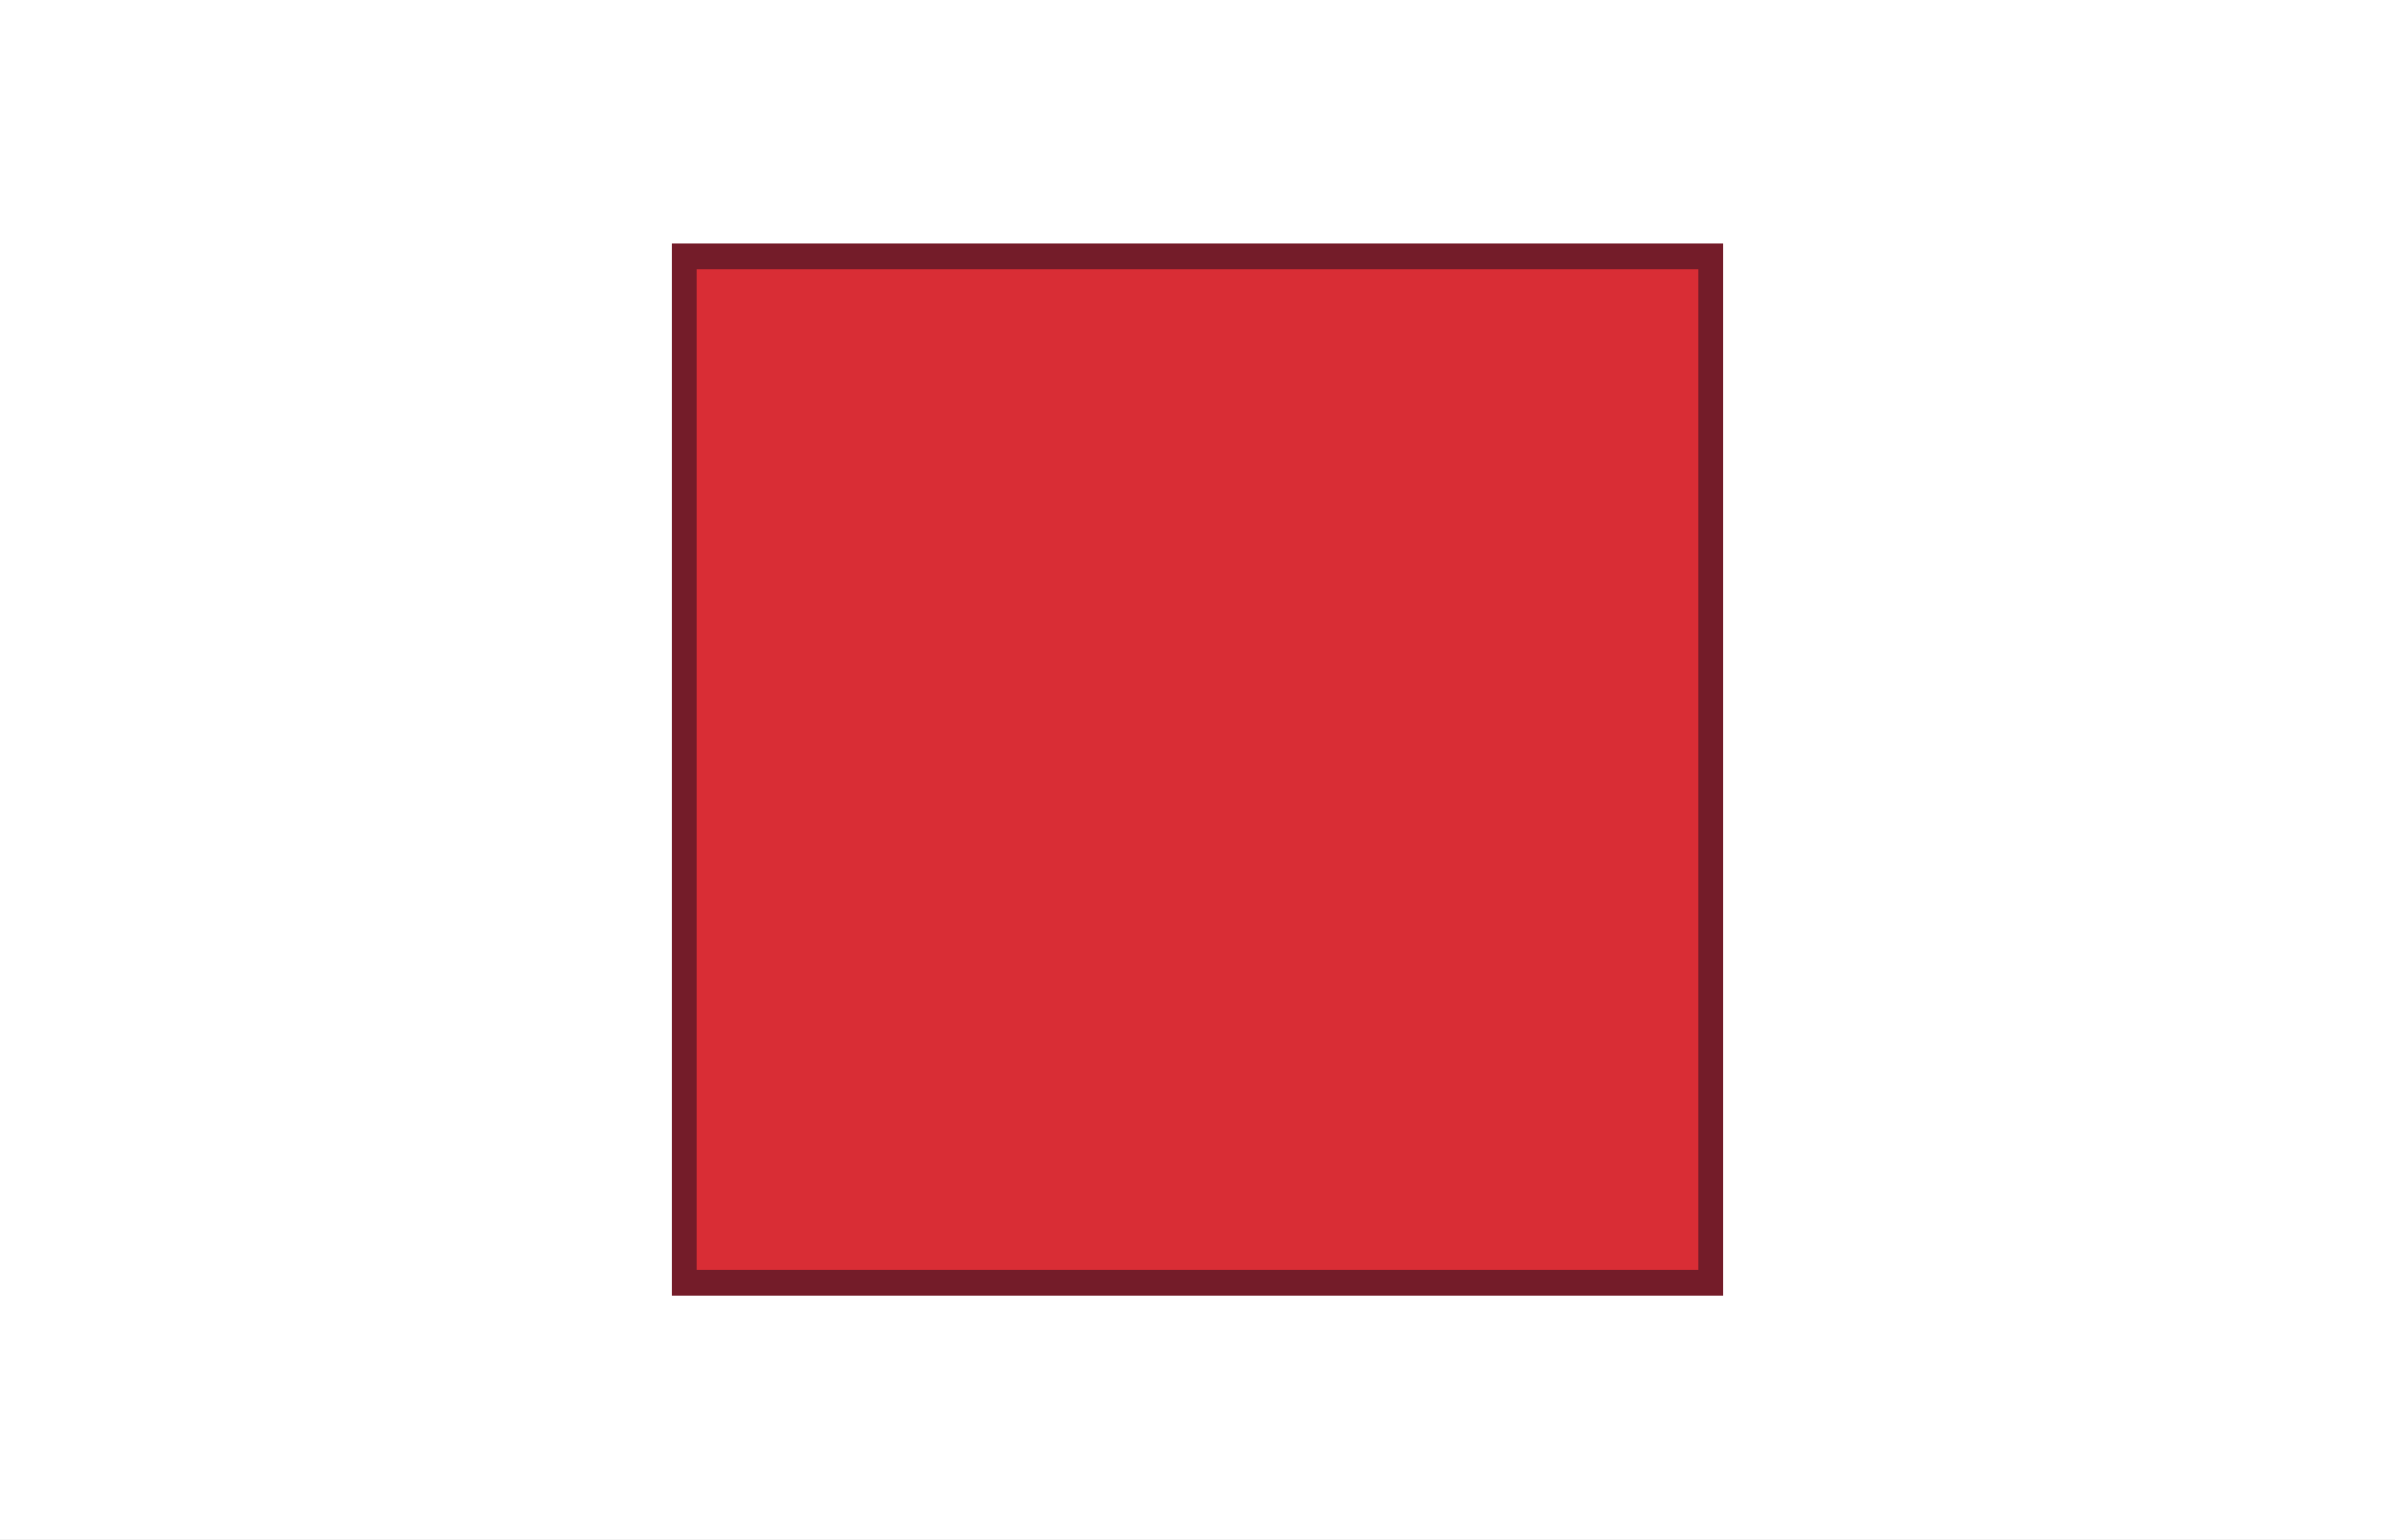
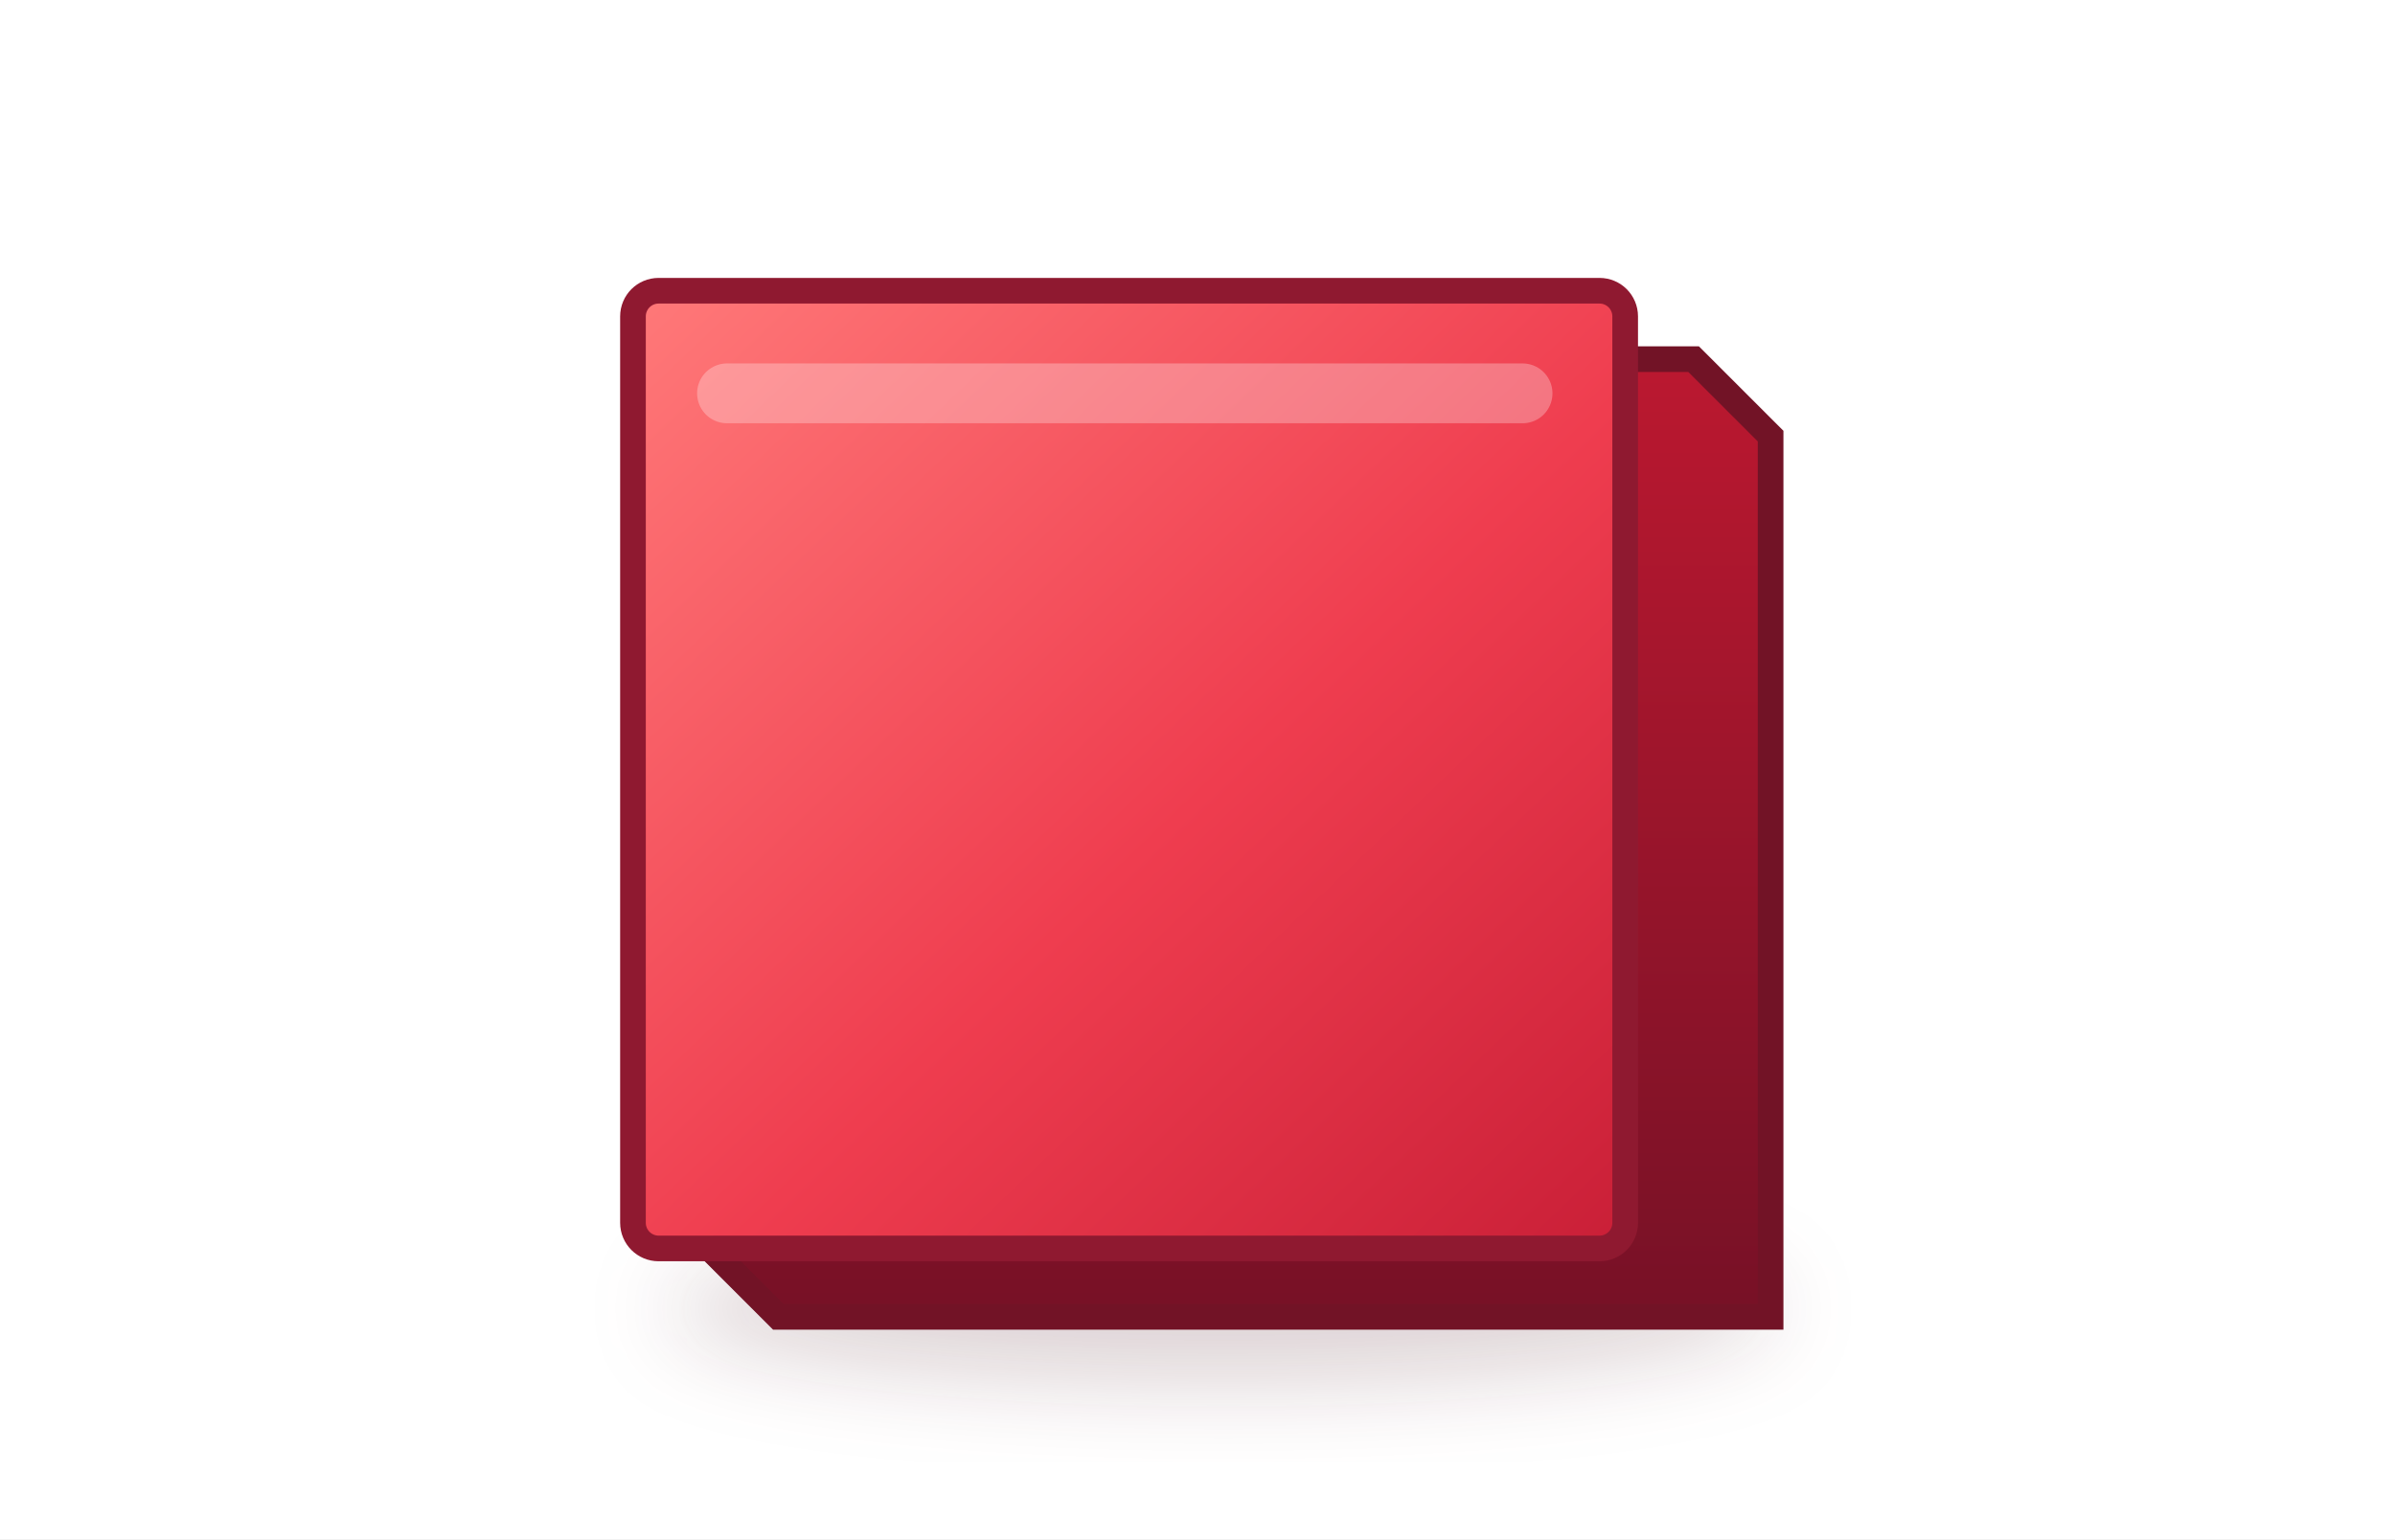
- <svg xmlns="http://www.w3.org/2000/svg" viewBox="0 0 280 180">
+ <svg xmlns="http://www.w3.org/2000/svg" viewBox="0 0 280 180" role="img" aria-label="Red 2.5D square">
+   <defs>
+     <linearGradient id="f" x2="1" y2="1">
+       <stop stop-color="#ff7979" />
+       <stop offset=".55" stop-color="#ef3d4f" />
+       <stop offset="1" stop-color="#c91f37" />
+     </linearGradient>
+     <linearGradient id="d" x2="0" y2="1">
+       <stop stop-color="#bb1830" />
+       <stop offset="1" stop-color="#771126" />
+     </linearGradient>
+     <filter id="s" x="-30%" y="-30%" width="160%" height="180%">
+       <feGaussianBlur stdDeviation="5" />
+     </filter>
+   </defs>
  <rect width="280" height="180" fill="white" />
-   <rect x="80" y="30" width="120" height="120" fill="#d92d35" stroke="#741c29" stroke-width="3" />
+   <ellipse cx="143" cy="153" rx="65" ry="9" fill="#4d1821" opacity=".18" filter="url(#s)" />
+   <path d="M82 42h116l9 9v103H91l-9-9z" fill="url(#d)" stroke="#721326" stroke-width="3" />
+   <rect x="74" y="34" width="116" height="112" rx="3" fill="url(#f)" stroke="#8f1930" stroke-width="3" />
+   <path d="M85 46h93" stroke="white" stroke-width="7" stroke-linecap="round" opacity=".28" />
</svg>
